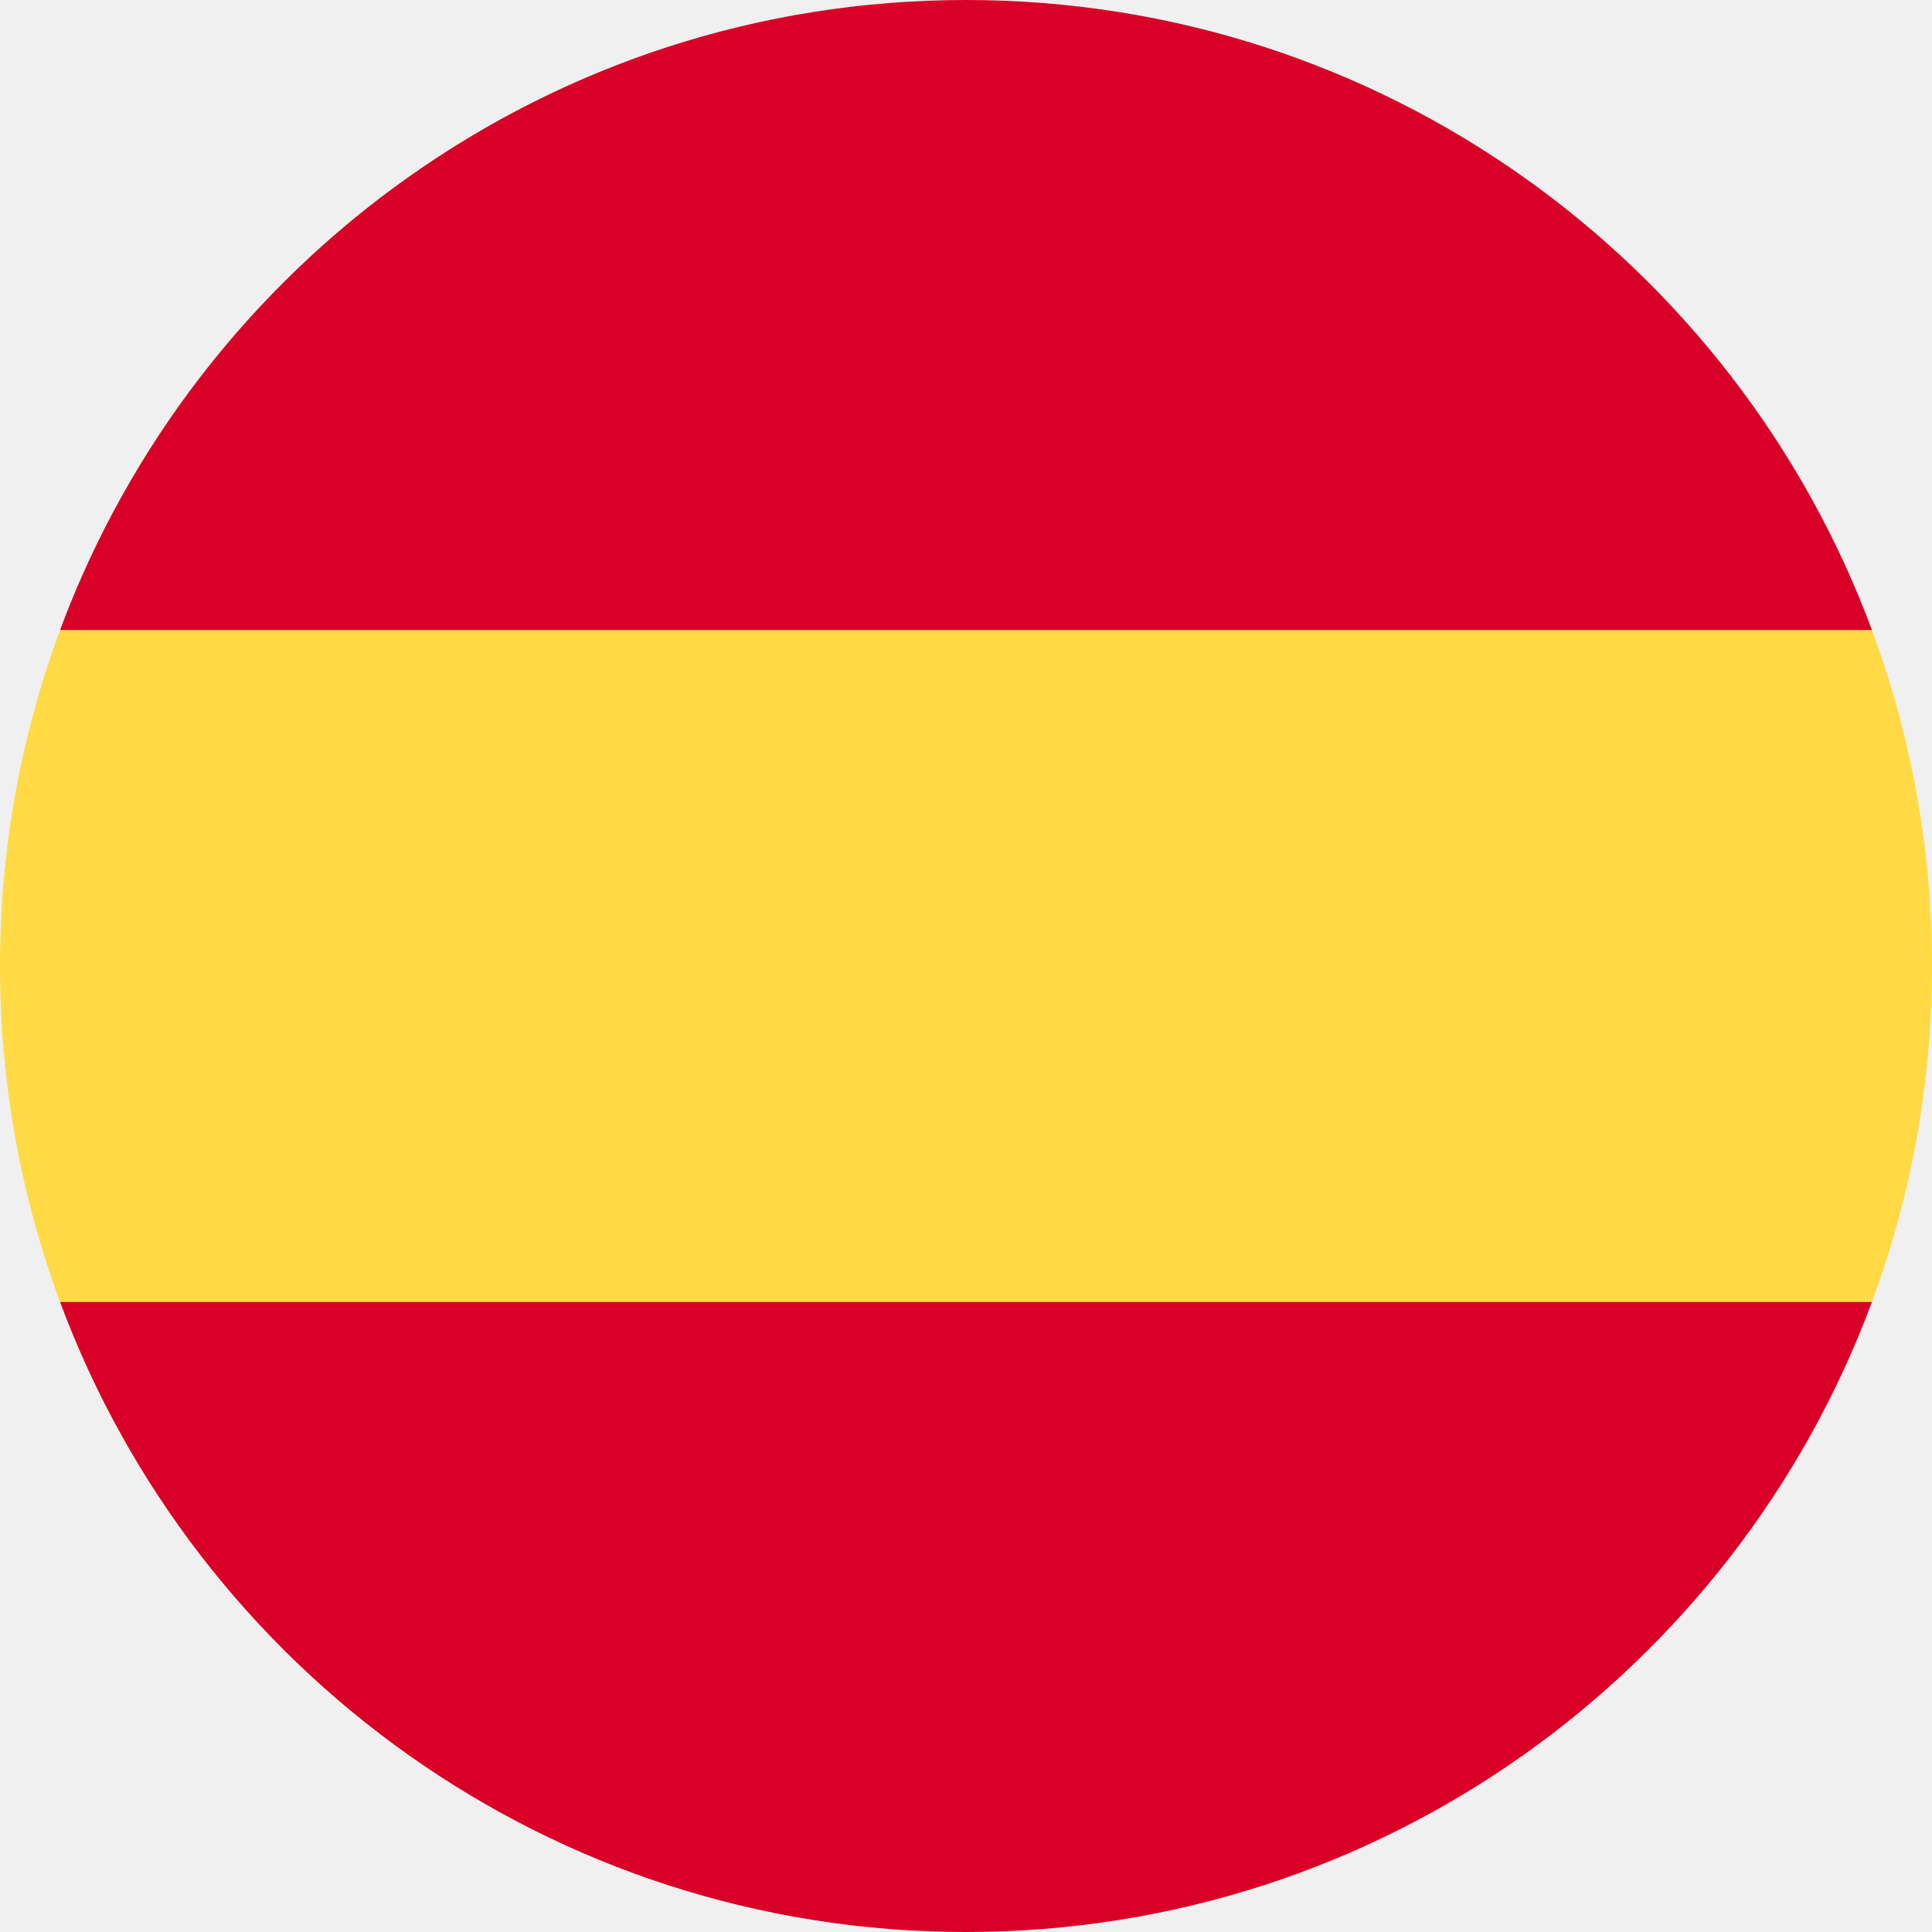
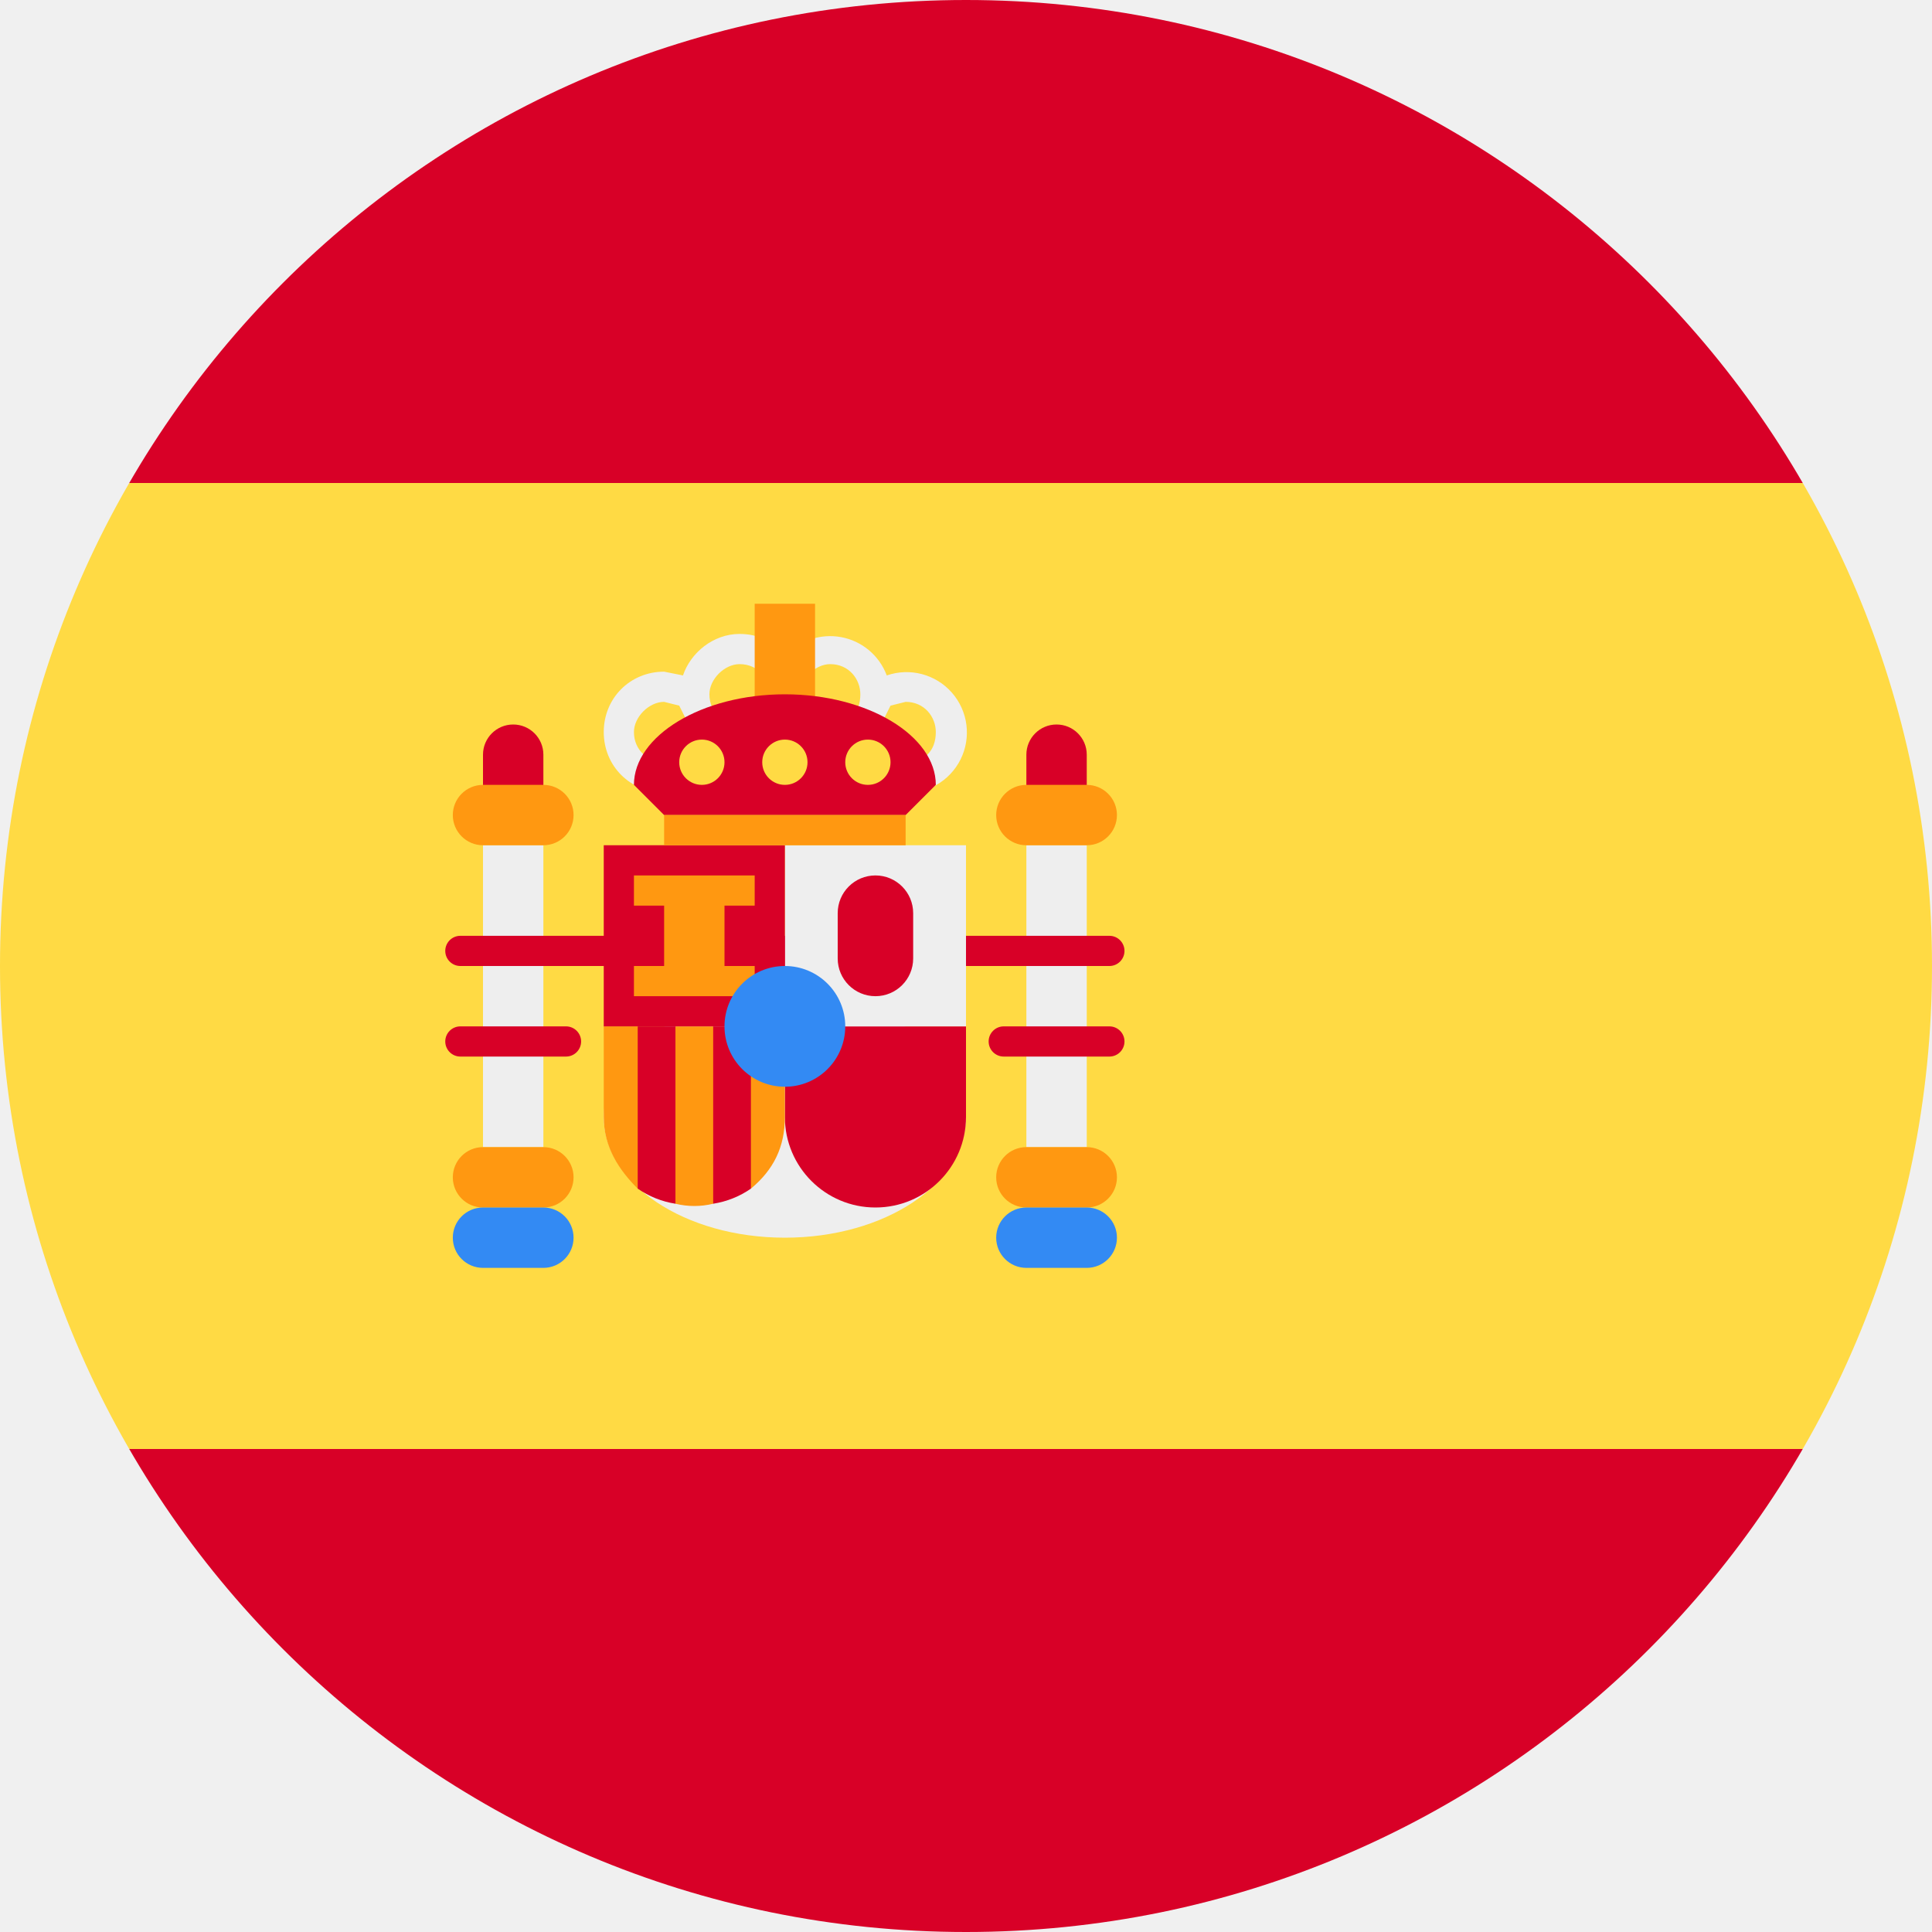
- <svg xmlns="http://www.w3.org/2000/svg" version="1.1" id="Layer_1" x="0px" y="0px" viewBox="0 0 512 512" style="enable-background:new 0 0 512 512;" xml:space="preserve">
-   <path style="fill:#FFDA44;" d="M0,256c0,31.314,5.633,61.31,15.923,89.043L256,367.304l240.077-22.261  C506.367,317.31,512,287.314,512,256s-5.633-61.31-15.923-89.043L256,144.696L15.923,166.957C5.633,194.69,0,224.686,0,256z" />
-   <g>
-     <path style="fill:#D80027;" d="M496.077,166.957C459.906,69.473,366.071,0,256,0S52.094,69.473,15.923,166.957H496.077z" />
-     <path style="fill:#D80027;" d="M15.923,345.043C52.094,442.527,145.929,512,256,512s203.906-69.473,240.077-166.957H15.923z" />
+ <svg xmlns="http://www.w3.org/2000/svg" width="512" height="512" viewBox="0 0 512 512" version="1.1" id="svg21">
+   <defs id="defs21" />
+   <mask id="a">
+     <circle cx="256" cy="256" r="256" fill="#fff" id="circle1" />
+   </mask>
+   <g mask="url(#a)" id="g21">
+     <path fill="#ffda44" d="m0 128 256-32 256 32v256l-256 32L0 384Z" id="path1" />
+     <path fill="#d80027" d="M0 0h512v128H0zm0 384h512v128H0z" id="path2" />
+     <g fill="#eee" id="g3">
+       <path d="M144 304h-16v-80h16zm128 0h16v-80h-16z" id="path3" />
+       <ellipse cx="208" cy="296" rx="48" ry="32" id="ellipse3" />
+     </g>
+     <g fill="#d80027" id="g4">
+       <rect width="16" height="24" x="128" y="192" rx="8" id="rect3" />
+       <rect width="16" height="24" x="272" y="192" rx="8" id="rect4" />
+       <path d="M208 272v24a24 24 0 0 0 24 24 24 24 0 0 0 24-24v-24h-24z" id="path4" />
+     </g>
+     <rect width="32" height="16" x="120" y="208" fill="#ff9811" ry="8" id="rect5" />
+     <rect width="32" height="16" x="264" y="208" fill="#ff9811" ry="8" id="rect6" />
+     <rect width="32" height="16" x="120" y="304" fill="#ff9811" rx="8" id="rect7" />
+     <rect width="32" height="16" x="264" y="304" fill="#ff9811" rx="8" id="rect8" />
+     <path fill="#ff9811" d="M160 272v24c0 8 4 14 9 19l5-6 5 10a21 21 0 0 0 10 0l5-10 5 6c6-5 9-11 9-19v-24h-9l-5 8-5-8h-10l-5 8-5-8z" id="path8" />
+     <path d="M122 252h172m-172 24h28m116 0h28" id="path9" />
+     <path fill="#d80027" d="M122 248a4 4 0 0 0-4 4 4 4 0 0 0 4 4h172a4 4 0 0 0 4-4 4 4 0 0 0-4-4zm0 24a4 4 0 0 0-4 4 4 4 0 0 0 4 4h28a4 4 0 0 0 4-4 4 4 0 0 0-4-4zm144 0a4 4 0 0 0-4 4 4 4 0 0 0 4 4h28a4 4 0 0 0 4-4 4 4 0 0 0-4-4z" id="path10" />
+     <path fill="#eee" d="M196 168c-7 0-13 5-15 11l-5-1c-9 0-16 7-16 16s7 16 16 16c7 0 13-4 15-11a16 16 0 0 0 17-4 16 16 0 0 0 17 4 16 16 0 1 0 10-20 16 16 0 0 0-27-5c-3-4-7-6-12-6zm0 8c5 0 8 4 8 8 0 5-3 8-8 8-4 0-8-3-8-8 0-4 4-8 8-8zm24 0c5 0 8 4 8 8 0 5-3 8-8 8-4 0-8-3-8-8 0-4 4-8 8-8zm-44 10 4 1 4 8c0 4-4 7-8 7s-8-3-8-8c0-4 4-8 8-8zm64 0c5 0 8 4 8 8 0 5-3 8-8 8-4 0-8-3-8-7l4-8z" id="path11" />
+     <path fill="none" d="M220 284v12c0 7 5 12 12 12s12-5 12-12v-12z" id="path12" />
+     <path fill="#ff9811" d="M200 160h16v32h-16z" id="path13" />
+     <path fill="#eee" d="M208 224h48v48h-48z" id="path14" />
+     <path fill="#d80027" d="m248 208-8 8h-64l-8-8c0-13 18-24 40-24s40 11 40 24zm-88 16h48v48h-48z" id="path15" />
+     <rect width="20" height="32" x="222" y="232" fill="#d80027" rx="10" ry="10" id="rect15" />
+     <path fill="#ff9811" d="M168 232v8h8v16h-8v8h32v-8h-8v-16h8v-8zm8-16h64v8h-64z" id="path16" />
+     <g fill="#ffda44" id="g18">
+       <circle cx="186" cy="202" r="6" id="circle16" />
+       <circle cx="208" cy="202" r="6" id="circle17" />
+       <circle cx="230" cy="202" r="6" id="circle18" />
+     </g>
+     <path fill="#d80027" d="M169 272v43a24 24 0 0 0 10 4v-47h-10zm20 0v47a24 24 0 0 0 10-4v-43h-10z" id="path18" />
+     <g fill="#338af3" id="g20">
+       <circle cx="208" cy="272" r="16" id="circle19" />
+       <rect width="32" height="16" x="264" y="320" ry="8" id="rect19" />
+       <rect width="32" height="16" x="120" y="320" ry="8" id="rect20" />
+     </g>
  </g>
-   <g>
- </g>
-   <g>
- </g>
-   <g>
- </g>
-   <g>
- </g>
-   <g>
- </g>
-   <g>
- </g>
-   <g>
- </g>
-   <g>
- </g>
-   <g>
- </g>
-   <g>
- </g>
-   <g>
- </g>
-   <g>
- </g>
-   <g>
- </g>
-   <g>
- </g>
-   <g>
- </g>
</svg>
